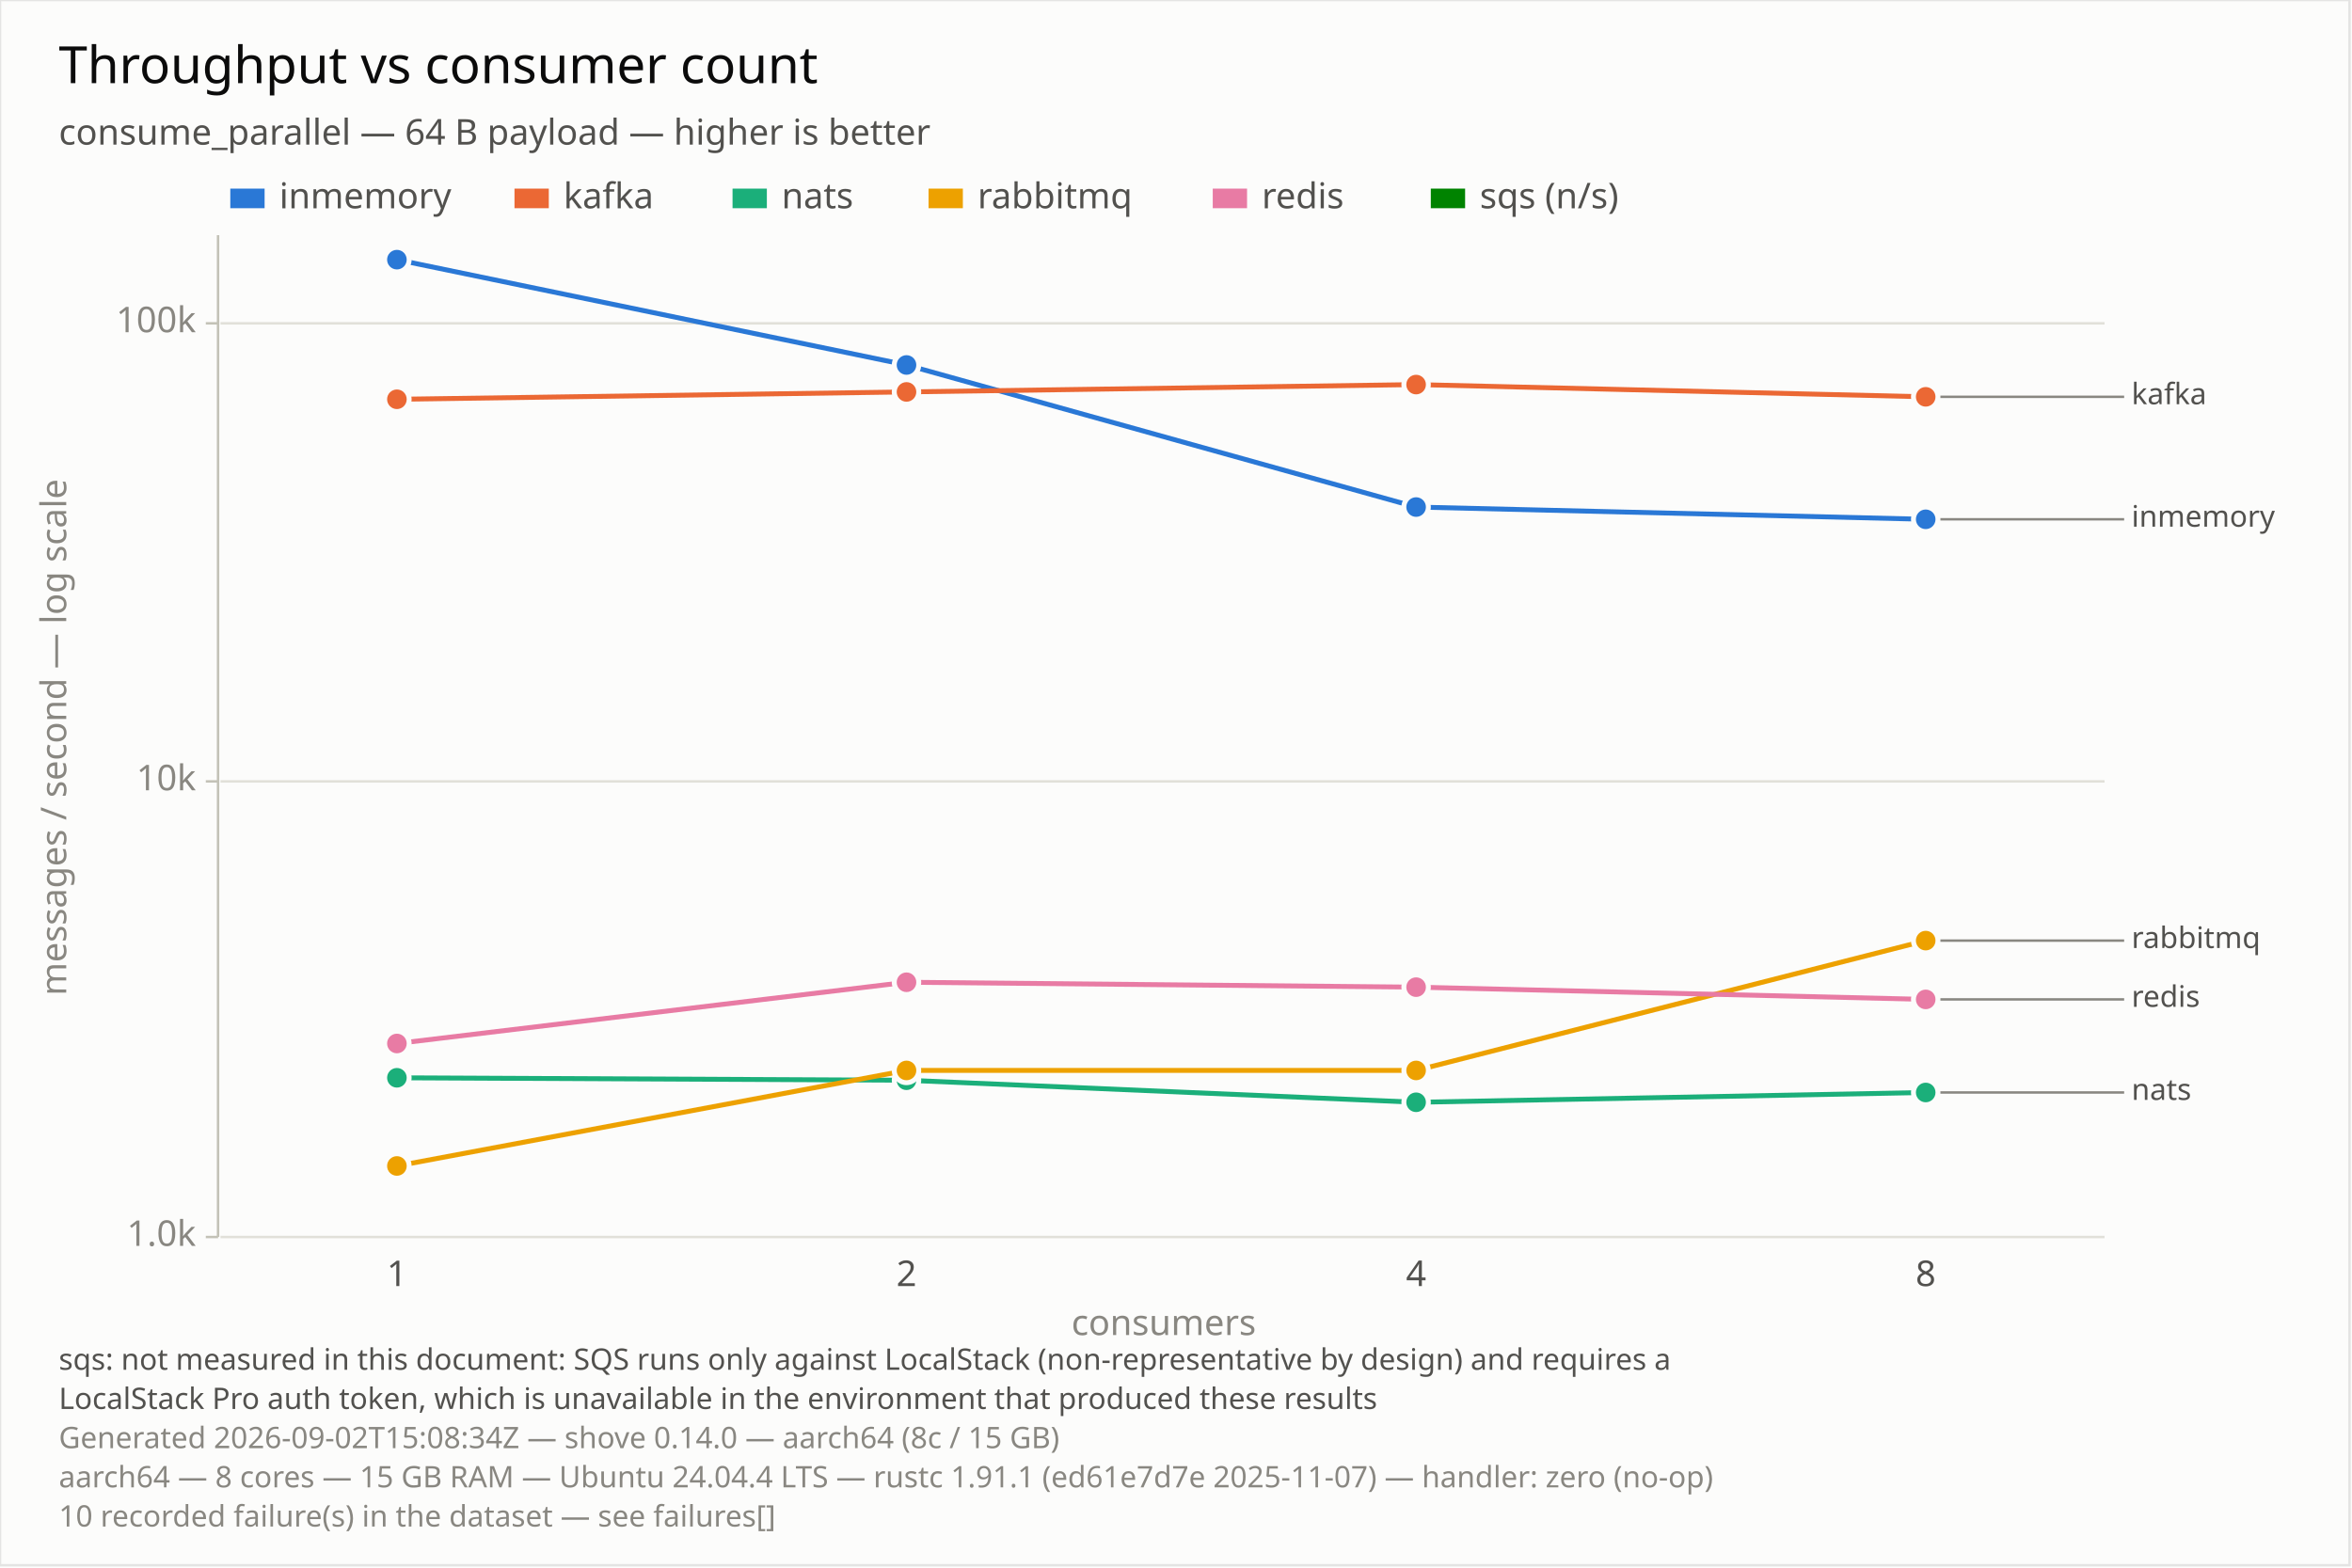
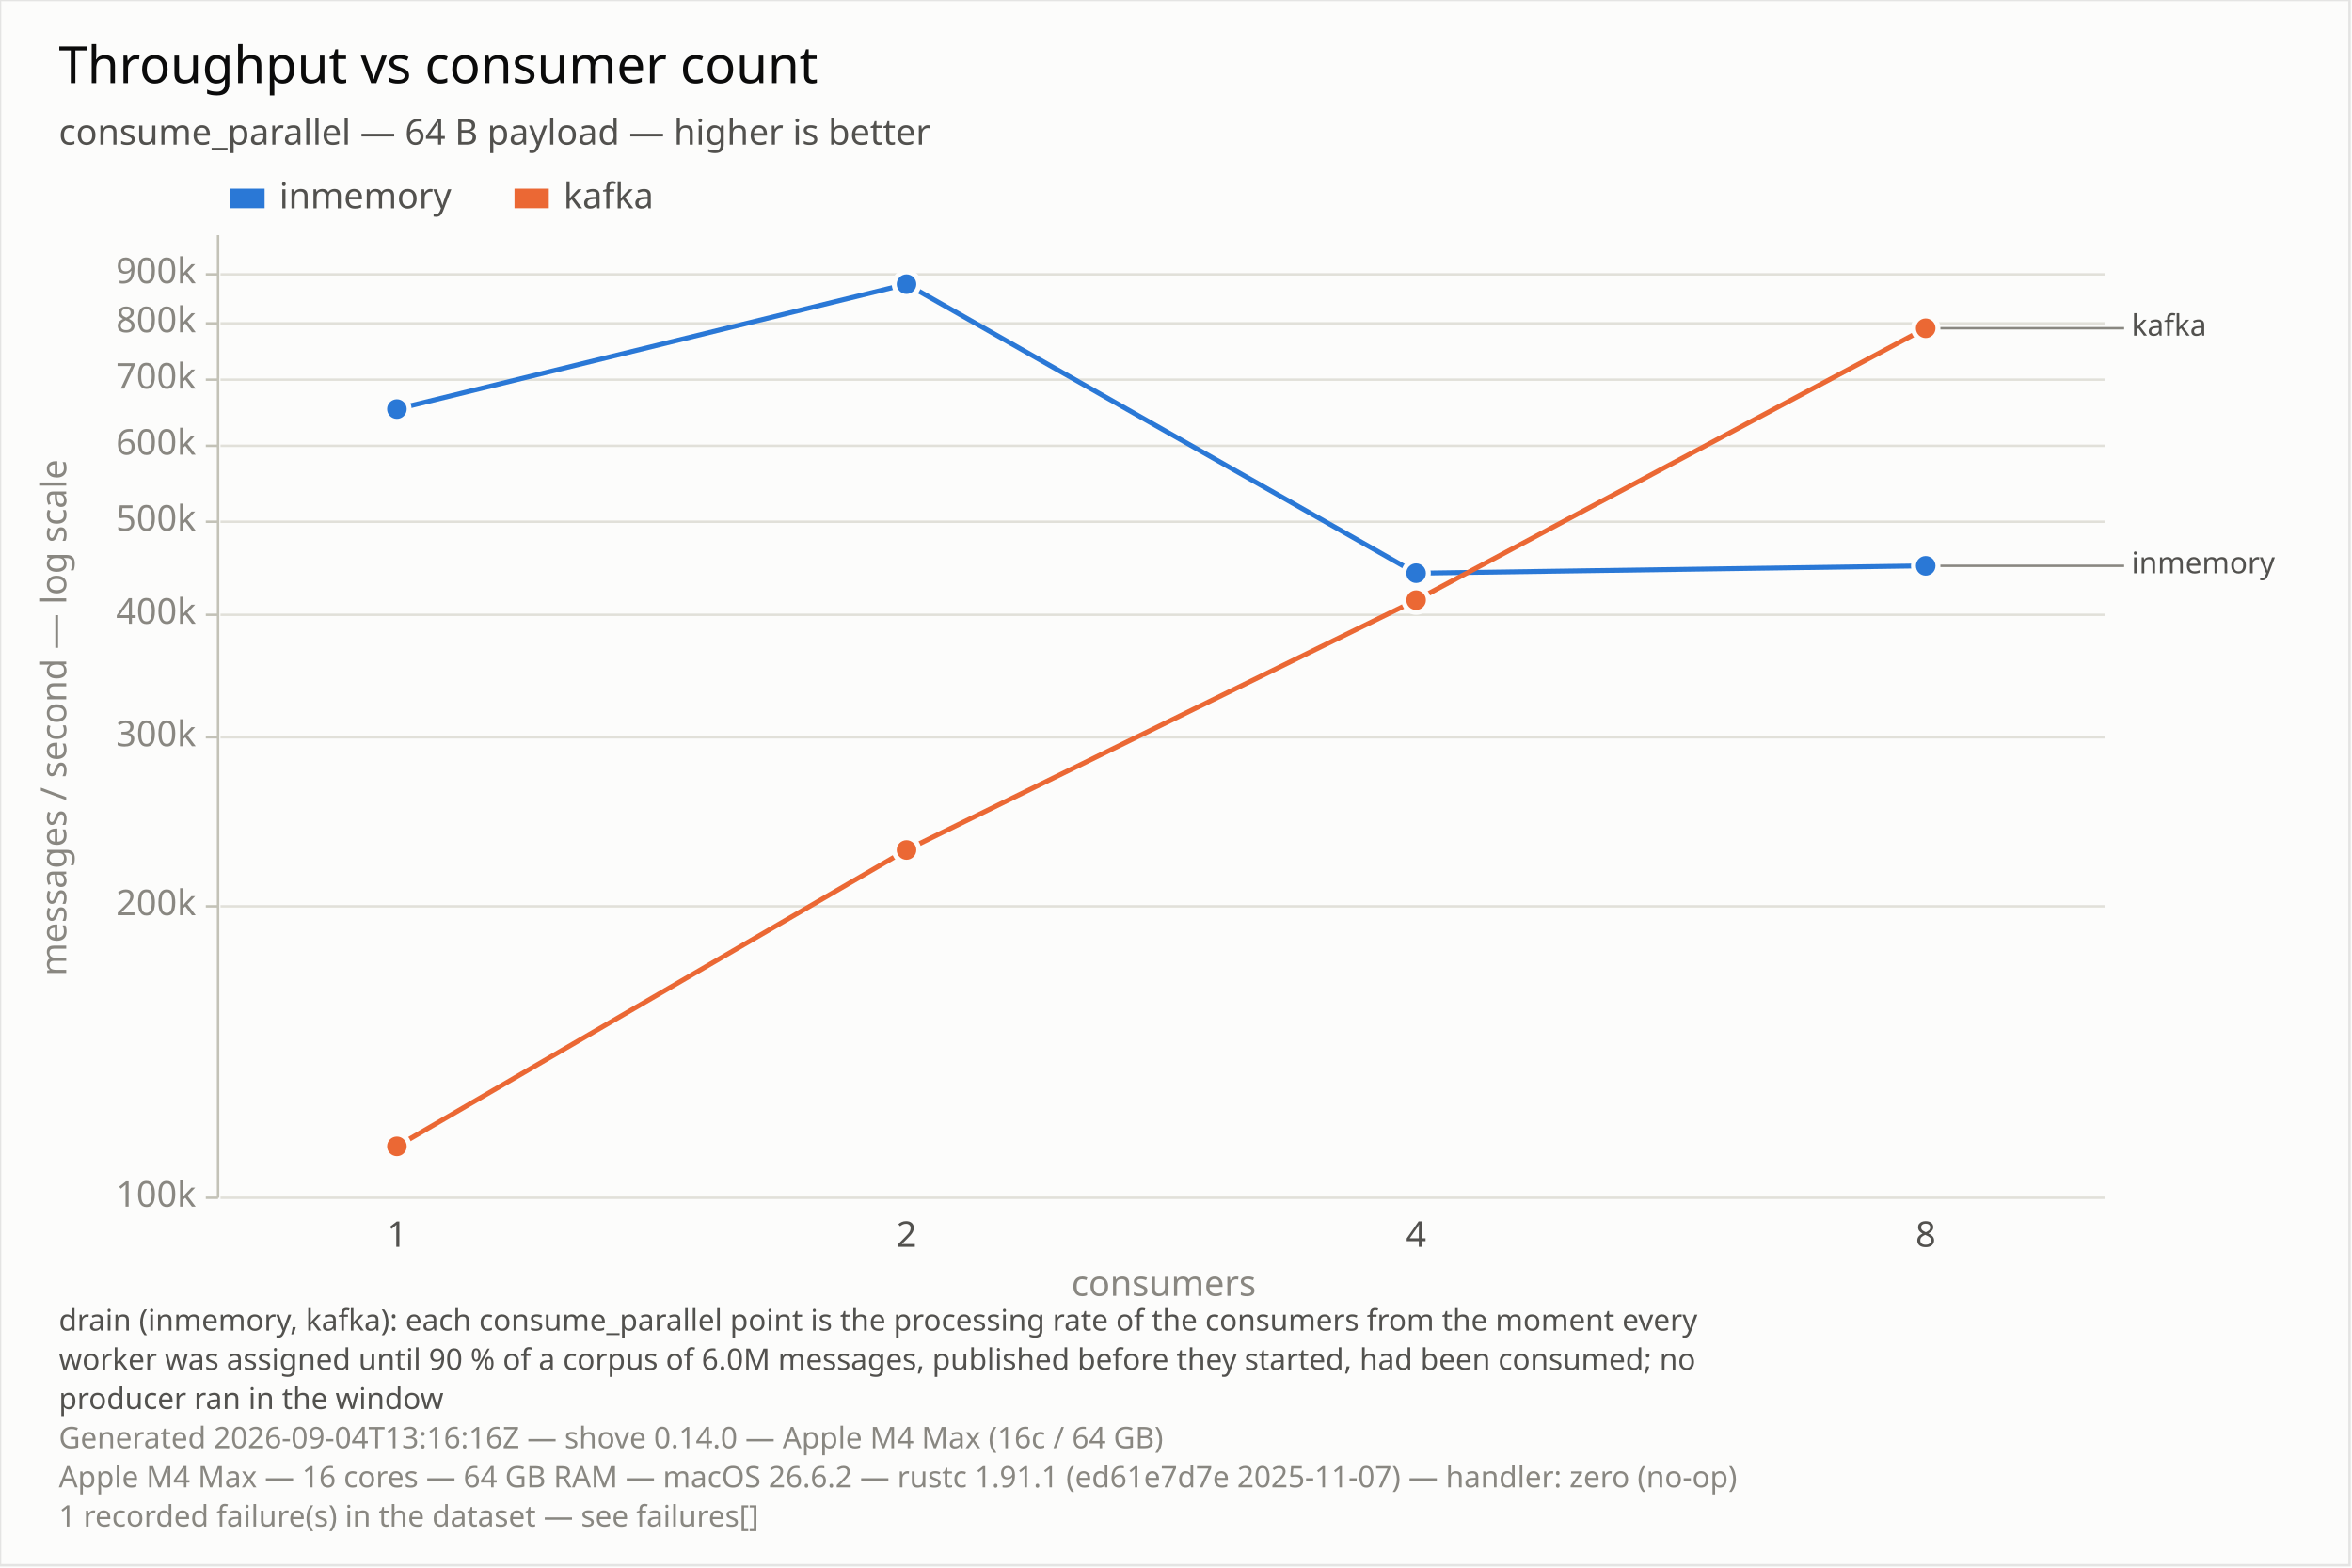
<svg xmlns="http://www.w3.org/2000/svg" width="960" height="640" viewBox="0 0 960 640">
  <rect x="0" y="0" width="960" height="640" opacity="1" fill="#FCFCFB" stroke="none" />
  <rect x="0" y="0" width="959" height="639" opacity="0.1" fill="none" stroke="#0B0B0B" />
  <text x="24" y="18" dy="0.76em" text-anchor="start" font-family="sans-serif" font-size="20.968" opacity="1" fill="#0B0B0B">
Throughput vs consumer count
</text>
  <text x="24" y="48" dy="0.76em" text-anchor="start" font-family="sans-serif" font-size="14.516" opacity="1" fill="#52514E">
consume_parallel — 64 B payload — higher is better
</text>
+   <text x="24" y="534" dy="0.76em" text-anchor="start" font-family="sans-serif" font-size="12.097" opacity="1" fill="#52514E">
+ drain (inmemory, kafka): each consume_parallel point is the processing rate of the consumers from the moment every
+ </text>
  <text x="24" y="550" dy="0.76em" text-anchor="start" font-family="sans-serif" font-size="12.097" opacity="1" fill="#52514E">
- sqs: not measured in this document: SQS runs only against LocalStack (non-representative by design) and requires a
+ worker was assigned until 90 % of a corpus of 6.0M messages, published before they started, had been consumed; no
</text>
  <text x="24" y="566" dy="0.76em" text-anchor="start" font-family="sans-serif" font-size="12.097" opacity="1" fill="#52514E">
- LocalStack Pro auth token, which is unavailable in the environment that produced these results
+ producer ran in the window
</text>
  <text x="24" y="582" dy="0.76em" text-anchor="start" font-family="sans-serif" font-size="12.097" opacity="1" fill="#898781">
- Generated 2026-09-02T15:08:34Z — shove 0.14.0 — aarch64 (8c / 15 GB)
+ Generated 2026-09-04T13:16:16Z — shove 0.14.0 — Apple M4 Max (16c / 64 GB)
</text>
  <text x="24" y="598" dy="0.76em" text-anchor="start" font-family="sans-serif" font-size="12.097" opacity="1" fill="#898781">
- aarch64 — 8 cores — 15 GB RAM — Ubuntu 24.04.4 LTS — rustc 1.91.1 (ed61e7d7e 2025-11-07) — handler: zero (no-op)
+ Apple M4 Max — 16 cores — 64 GB RAM — macOS 26.6.2 — rustc 1.91.1 (ed61e7d7e 2025-11-07) — handler: zero (no-op)
</text>
  <text x="24" y="614" dy="0.76em" text-anchor="start" font-family="sans-serif" font-size="12.097" opacity="1" fill="#898781">
- 10 recorded failure(s) in the dataset — see failures[]
+ 1 recorded failure(s) in the dataset — see failures[]
</text>
-   <text x="16" y="301" dy="0.76em" text-anchor="middle" font-family="sans-serif" font-size="14.516" opacity="1" fill="#898781" transform="rotate(270, 16, 301)">
+   <text x="16" y="293" dy="0.76em" text-anchor="middle" font-family="sans-serif" font-size="14.516" opacity="1" fill="#898781" transform="rotate(270, 16, 293)">
messages / second — log scale
</text>
-   <line opacity="1" stroke="#E1E0D9" stroke-width="1" x1="90" y1="505" x2="859" y2="505" />
-   <line opacity="1" stroke="#E1E0D9" stroke-width="1" x1="90" y1="319" x2="859" y2="319" />
+   <line opacity="1" stroke="#E1E0D9" stroke-width="1" x1="90" y1="489" x2="859" y2="489" />
+   <line opacity="1" stroke="#E1E0D9" stroke-width="1" x1="90" y1="370" x2="859" y2="370" />
+   <line opacity="1" stroke="#E1E0D9" stroke-width="1" x1="90" y1="301" x2="859" y2="301" />
+   <line opacity="1" stroke="#E1E0D9" stroke-width="1" x1="90" y1="251" x2="859" y2="251" />
+   <line opacity="1" stroke="#E1E0D9" stroke-width="1" x1="90" y1="213" x2="859" y2="213" />
+   <line opacity="1" stroke="#E1E0D9" stroke-width="1" x1="90" y1="182" x2="859" y2="182" />
+   <line opacity="1" stroke="#E1E0D9" stroke-width="1" x1="90" y1="155" x2="859" y2="155" />
  <line opacity="1" stroke="#E1E0D9" stroke-width="1" x1="90" y1="132" x2="859" y2="132" />
-   <polyline fill="none" opacity="1" stroke="#C3C2B7" stroke-width="1" points="89,96 89,505 " />
-   <text x="80" y="505" dy="0.5ex" text-anchor="end" font-family="sans-serif" font-size="14.516" opacity="1" fill="#898781">
- 1.0k
- </text>
-   <polyline fill="none" opacity="1" stroke="#C3C2B7" stroke-width="1" points="84,505 89,505 " />
-   <text x="80" y="319" dy="0.5ex" text-anchor="end" font-family="sans-serif" font-size="14.516" opacity="1" fill="#898781">
- 10k
- </text>
-   <polyline fill="none" opacity="1" stroke="#C3C2B7" stroke-width="1" points="84,319 89,319 " />
-   <text x="80" y="132" dy="0.5ex" text-anchor="end" font-family="sans-serif" font-size="14.516" opacity="1" fill="#898781">
+   <line opacity="1" stroke="#E1E0D9" stroke-width="1" x1="90" y1="112" x2="859" y2="112" />
+   <polyline fill="none" opacity="1" stroke="#C3C2B7" stroke-width="1" points="89,96 89,489 " />
+   <text x="80" y="489" dy="0.5ex" text-anchor="end" font-family="sans-serif" font-size="14.516" opacity="1" fill="#898781">
100k
</text>
+   <polyline fill="none" opacity="1" stroke="#C3C2B7" stroke-width="1" points="84,489 89,489 " />
+   <text x="80" y="370" dy="0.5ex" text-anchor="end" font-family="sans-serif" font-size="14.516" opacity="1" fill="#898781">
+ 200k
+ </text>
+   <polyline fill="none" opacity="1" stroke="#C3C2B7" stroke-width="1" points="84,370 89,370 " />
+   <text x="80" y="301" dy="0.5ex" text-anchor="end" font-family="sans-serif" font-size="14.516" opacity="1" fill="#898781">
+ 300k
+ </text>
+   <polyline fill="none" opacity="1" stroke="#C3C2B7" stroke-width="1" points="84,301 89,301 " />
+   <text x="80" y="251" dy="0.5ex" text-anchor="end" font-family="sans-serif" font-size="14.516" opacity="1" fill="#898781">
+ 400k
+ </text>
+   <polyline fill="none" opacity="1" stroke="#C3C2B7" stroke-width="1" points="84,251 89,251 " />
+   <text x="80" y="213" dy="0.5ex" text-anchor="end" font-family="sans-serif" font-size="14.516" opacity="1" fill="#898781">
+ 500k
+ </text>
+   <polyline fill="none" opacity="1" stroke="#C3C2B7" stroke-width="1" points="84,213 89,213 " />
+   <text x="80" y="182" dy="0.5ex" text-anchor="end" font-family="sans-serif" font-size="14.516" opacity="1" fill="#898781">
+ 600k
+ </text>
+   <polyline fill="none" opacity="1" stroke="#C3C2B7" stroke-width="1" points="84,182 89,182 " />
+   <text x="80" y="155" dy="0.5ex" text-anchor="end" font-family="sans-serif" font-size="14.516" opacity="1" fill="#898781">
+ 700k
+ </text>
+   <polyline fill="none" opacity="1" stroke="#C3C2B7" stroke-width="1" points="84,155 89,155 " />
+   <text x="80" y="132" dy="0.5ex" text-anchor="end" font-family="sans-serif" font-size="14.516" opacity="1" fill="#898781">
+ 800k
+ </text>
  <polyline fill="none" opacity="1" stroke="#C3C2B7" stroke-width="1" points="84,132 89,132 " />
-   <polyline fill="none" opacity="1" stroke="#2A78D6" stroke-width="2" points="162,106 370,149 578,207 786,212 " />
-   <polyline fill="none" opacity="1" stroke="#EB6834" stroke-width="2" points="162,163 370,160 578,157 786,162 " />
-   <polyline fill="none" opacity="1" stroke="#1BAF7A" stroke-width="2" points="162,440 370,441 578,450 786,446 " />
-   <polyline fill="none" opacity="1" stroke="#EDA100" stroke-width="2" points="162,476 370,437 578,437 786,384 " />
-   <polyline fill="none" opacity="1" stroke="#E87BA4" stroke-width="2" points="162,426 370,401 578,403 786,408 " />
-   <circle cx="162" cy="106" r="6" opacity="1" fill="#FCFCFB" stroke="none" stroke-width="0" />
-   <circle cx="162" cy="106" r="4" opacity="1" fill="#2A78D6" stroke="none" stroke-width="0" />
-   <circle cx="370" cy="149" r="6" opacity="1" fill="#FCFCFB" stroke="none" stroke-width="0" />
-   <circle cx="370" cy="149" r="4" opacity="1" fill="#2A78D6" stroke="none" stroke-width="0" />
-   <circle cx="578" cy="207" r="6" opacity="1" fill="#FCFCFB" stroke="none" stroke-width="0" />
-   <circle cx="578" cy="207" r="4" opacity="1" fill="#2A78D6" stroke="none" stroke-width="0" />
-   <circle cx="786" cy="212" r="6" opacity="1" fill="#FCFCFB" stroke="none" stroke-width="0" />
-   <circle cx="786" cy="212" r="4" opacity="1" fill="#2A78D6" stroke="none" stroke-width="0" />
-   <circle cx="162" cy="163" r="6" opacity="1" fill="#FCFCFB" stroke="none" stroke-width="0" />
-   <circle cx="162" cy="163" r="4" opacity="1" fill="#EB6834" stroke="none" stroke-width="0" />
-   <circle cx="370" cy="160" r="6" opacity="1" fill="#FCFCFB" stroke="none" stroke-width="0" />
-   <circle cx="370" cy="160" r="4" opacity="1" fill="#EB6834" stroke="none" stroke-width="0" />
-   <circle cx="578" cy="157" r="6" opacity="1" fill="#FCFCFB" stroke="none" stroke-width="0" />
-   <circle cx="578" cy="157" r="4" opacity="1" fill="#EB6834" stroke="none" stroke-width="0" />
-   <circle cx="786" cy="162" r="6" opacity="1" fill="#FCFCFB" stroke="none" stroke-width="0" />
-   <circle cx="786" cy="162" r="4" opacity="1" fill="#EB6834" stroke="none" stroke-width="0" />
-   <circle cx="162" cy="440" r="6" opacity="1" fill="#FCFCFB" stroke="none" stroke-width="0" />
-   <circle cx="162" cy="440" r="4" opacity="1" fill="#1BAF7A" stroke="none" stroke-width="0" />
-   <circle cx="370" cy="441" r="6" opacity="1" fill="#FCFCFB" stroke="none" stroke-width="0" />
-   <circle cx="370" cy="441" r="4" opacity="1" fill="#1BAF7A" stroke="none" stroke-width="0" />
-   <circle cx="578" cy="450" r="6" opacity="1" fill="#FCFCFB" stroke="none" stroke-width="0" />
-   <circle cx="578" cy="450" r="4" opacity="1" fill="#1BAF7A" stroke="none" stroke-width="0" />
-   <circle cx="786" cy="446" r="6" opacity="1" fill="#FCFCFB" stroke="none" stroke-width="0" />
-   <circle cx="786" cy="446" r="4" opacity="1" fill="#1BAF7A" stroke="none" stroke-width="0" />
-   <circle cx="162" cy="476" r="6" opacity="1" fill="#FCFCFB" stroke="none" stroke-width="0" />
-   <circle cx="162" cy="476" r="4" opacity="1" fill="#EDA100" stroke="none" stroke-width="0" />
-   <circle cx="370" cy="437" r="6" opacity="1" fill="#FCFCFB" stroke="none" stroke-width="0" />
-   <circle cx="370" cy="437" r="4" opacity="1" fill="#EDA100" stroke="none" stroke-width="0" />
-   <circle cx="578" cy="437" r="6" opacity="1" fill="#FCFCFB" stroke="none" stroke-width="0" />
-   <circle cx="578" cy="437" r="4" opacity="1" fill="#EDA100" stroke="none" stroke-width="0" />
-   <circle cx="786" cy="384" r="6" opacity="1" fill="#FCFCFB" stroke="none" stroke-width="0" />
-   <circle cx="786" cy="384" r="4" opacity="1" fill="#EDA100" stroke="none" stroke-width="0" />
-   <circle cx="162" cy="426" r="6" opacity="1" fill="#FCFCFB" stroke="none" stroke-width="0" />
-   <circle cx="162" cy="426" r="4" opacity="1" fill="#E87BA4" stroke="none" stroke-width="0" />
-   <circle cx="370" cy="401" r="6" opacity="1" fill="#FCFCFB" stroke="none" stroke-width="0" />
-   <circle cx="370" cy="401" r="4" opacity="1" fill="#E87BA4" stroke="none" stroke-width="0" />
-   <circle cx="578" cy="403" r="6" opacity="1" fill="#FCFCFB" stroke="none" stroke-width="0" />
-   <circle cx="578" cy="403" r="4" opacity="1" fill="#E87BA4" stroke="none" stroke-width="0" />
-   <circle cx="786" cy="408" r="6" opacity="1" fill="#FCFCFB" stroke="none" stroke-width="0" />
-   <circle cx="786" cy="408" r="4" opacity="1" fill="#E87BA4" stroke="none" stroke-width="0" />
-   <polyline fill="none" opacity="1" stroke="#898781" stroke-width="1" points="792,162 867,162 " />
-   <text x="870" y="162" dy="0.5ex" text-anchor="start" font-family="sans-serif" font-size="12.097" opacity="1" fill="#52514E">
+   <text x="80" y="112" dy="0.5ex" text-anchor="end" font-family="sans-serif" font-size="14.516" opacity="1" fill="#898781">
+ 900k
+ </text>
+   <polyline fill="none" opacity="1" stroke="#C3C2B7" stroke-width="1" points="84,112 89,112 " />
+   <polyline fill="none" opacity="1" stroke="#2A78D6" stroke-width="2" points="162,167 370,116 578,234 786,231 " />
+   <polyline fill="none" opacity="1" stroke="#EB6834" stroke-width="2" points="162,468 370,347 578,245 786,134 " />
+   <circle cx="162" cy="167" r="6" opacity="1" fill="#FCFCFB" stroke="none" stroke-width="0" />
+   <circle cx="162" cy="167" r="4" opacity="1" fill="#2A78D6" stroke="none" stroke-width="0" />
+   <circle cx="370" cy="116" r="6" opacity="1" fill="#FCFCFB" stroke="none" stroke-width="0" />
+   <circle cx="370" cy="116" r="4" opacity="1" fill="#2A78D6" stroke="none" stroke-width="0" />
+   <circle cx="578" cy="234" r="6" opacity="1" fill="#FCFCFB" stroke="none" stroke-width="0" />
+   <circle cx="578" cy="234" r="4" opacity="1" fill="#2A78D6" stroke="none" stroke-width="0" />
+   <circle cx="786" cy="231" r="6" opacity="1" fill="#FCFCFB" stroke="none" stroke-width="0" />
+   <circle cx="786" cy="231" r="4" opacity="1" fill="#2A78D6" stroke="none" stroke-width="0" />
+   <circle cx="162" cy="468" r="6" opacity="1" fill="#FCFCFB" stroke="none" stroke-width="0" />
+   <circle cx="162" cy="468" r="4" opacity="1" fill="#EB6834" stroke="none" stroke-width="0" />
+   <circle cx="370" cy="347" r="6" opacity="1" fill="#FCFCFB" stroke="none" stroke-width="0" />
+   <circle cx="370" cy="347" r="4" opacity="1" fill="#EB6834" stroke="none" stroke-width="0" />
+   <circle cx="578" cy="245" r="6" opacity="1" fill="#FCFCFB" stroke="none" stroke-width="0" />
+   <circle cx="578" cy="245" r="4" opacity="1" fill="#EB6834" stroke="none" stroke-width="0" />
+   <circle cx="786" cy="134" r="6" opacity="1" fill="#FCFCFB" stroke="none" stroke-width="0" />
+   <circle cx="786" cy="134" r="4" opacity="1" fill="#EB6834" stroke="none" stroke-width="0" />
+   <polyline fill="none" opacity="1" stroke="#898781" stroke-width="1" points="792,134 867,134 " />
+   <text x="870" y="134" dy="0.5ex" text-anchor="start" font-family="sans-serif" font-size="12.097" opacity="1" fill="#52514E">
kafka
</text>
-   <polyline fill="none" opacity="1" stroke="#898781" stroke-width="1" points="792,212 867,212 " />
-   <text x="870" y="212" dy="0.5ex" text-anchor="start" font-family="sans-serif" font-size="12.097" opacity="1" fill="#52514E">
+   <polyline fill="none" opacity="1" stroke="#898781" stroke-width="1" points="792,231 867,231 " />
+   <text x="870" y="231" dy="0.5ex" text-anchor="start" font-family="sans-serif" font-size="12.097" opacity="1" fill="#52514E">
inmemory
</text>
-   <polyline fill="none" opacity="1" stroke="#898781" stroke-width="1" points="792,384 867,384 " />
-   <text x="870" y="384" dy="0.5ex" text-anchor="start" font-family="sans-serif" font-size="12.097" opacity="1" fill="#52514E">
- rabbitmq
- </text>
-   <polyline fill="none" opacity="1" stroke="#898781" stroke-width="1" points="792,408 867,408 " />
-   <text x="870" y="408" dy="0.5ex" text-anchor="start" font-family="sans-serif" font-size="12.097" opacity="1" fill="#52514E">
- redis
- </text>
-   <polyline fill="none" opacity="1" stroke="#898781" stroke-width="1" points="792,446 867,446 " />
-   <text x="870" y="446" dy="0.5ex" text-anchor="start" font-family="sans-serif" font-size="12.097" opacity="1" fill="#52514E">
- nats
- </text>
-   <text x="162" y="514" dy="0.76em" text-anchor="middle" font-family="sans-serif" font-size="14.516" opacity="1" fill="#52514E">
+   <text x="162" y="498" dy="0.76em" text-anchor="middle" font-family="sans-serif" font-size="14.516" opacity="1" fill="#52514E">
1
</text>
-   <text x="370" y="514" dy="0.76em" text-anchor="middle" font-family="sans-serif" font-size="14.516" opacity="1" fill="#52514E">
+   <text x="370" y="498" dy="0.76em" text-anchor="middle" font-family="sans-serif" font-size="14.516" opacity="1" fill="#52514E">
2
</text>
-   <text x="578" y="514" dy="0.76em" text-anchor="middle" font-family="sans-serif" font-size="14.516" opacity="1" fill="#52514E">
+   <text x="578" y="498" dy="0.76em" text-anchor="middle" font-family="sans-serif" font-size="14.516" opacity="1" fill="#52514E">
4
</text>
-   <text x="786" y="514" dy="0.76em" text-anchor="middle" font-family="sans-serif" font-size="14.516" opacity="1" fill="#52514E">
+   <text x="786" y="498" dy="0.76em" text-anchor="middle" font-family="sans-serif" font-size="14.516" opacity="1" fill="#52514E">
8
</text>
-   <text x="475" y="534" dy="0.76em" text-anchor="middle" font-family="sans-serif" font-size="14.516" opacity="1" fill="#898781">
+   <text x="475" y="518" dy="0.76em" text-anchor="middle" font-family="sans-serif" font-size="14.516" opacity="1" fill="#898781">
consumers
</text>
  <rect x="94" y="77" width="14" height="8" opacity="1" fill="#2A78D6" stroke="none" />
  <text x="114" y="74" dy="0.76em" text-anchor="start" font-family="sans-serif" font-size="14.516" opacity="1" fill="#52514E">
inmemory
</text>
  <rect x="210" y="77" width="14" height="8" opacity="1" fill="#EB6834" stroke="none" />
  <text x="230" y="74" dy="0.76em" text-anchor="start" font-family="sans-serif" font-size="14.516" opacity="1" fill="#52514E">
kafka
</text>
-   <rect x="299" y="77" width="14" height="8" opacity="1" fill="#1BAF7A" stroke="none" />
-   <text x="319" y="74" dy="0.76em" text-anchor="start" font-family="sans-serif" font-size="14.516" opacity="1" fill="#52514E">
- nats
- </text>
-   <rect x="379" y="77" width="14" height="8" opacity="1" fill="#EDA100" stroke="none" />
-   <text x="399" y="74" dy="0.76em" text-anchor="start" font-family="sans-serif" font-size="14.516" opacity="1" fill="#52514E">
- rabbitmq
- </text>
-   <rect x="495" y="77" width="14" height="8" opacity="1" fill="#E87BA4" stroke="none" />
-   <text x="515" y="74" dy="0.76em" text-anchor="start" font-family="sans-serif" font-size="14.516" opacity="1" fill="#52514E">
- redis
- </text>
-   <rect x="584" y="77" width="14" height="8" opacity="1" fill="#008300" stroke="none" />
-   <text x="604" y="74" dy="0.76em" text-anchor="start" font-family="sans-serif" font-size="14.516" opacity="1" fill="#52514E">
- sqs (n/s)
- </text>
</svg>
